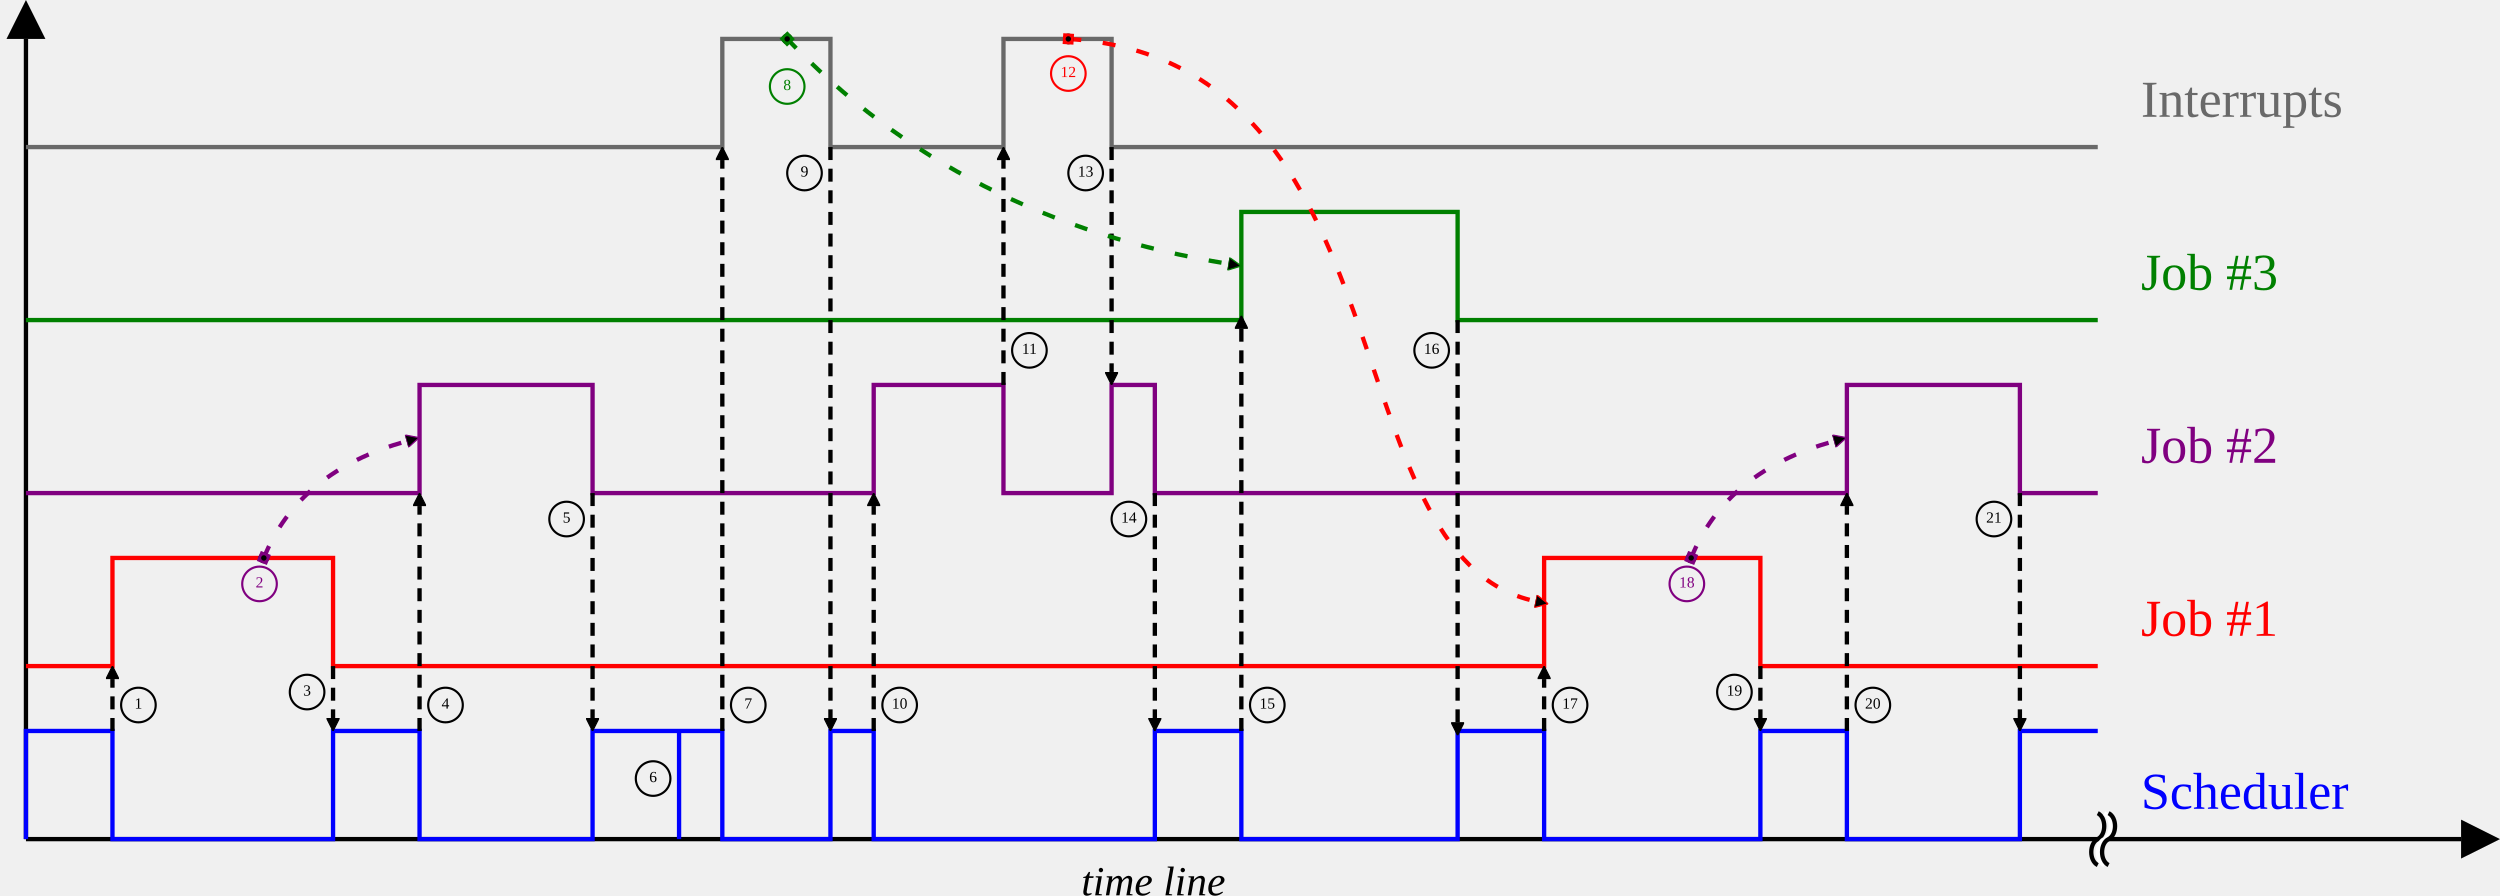
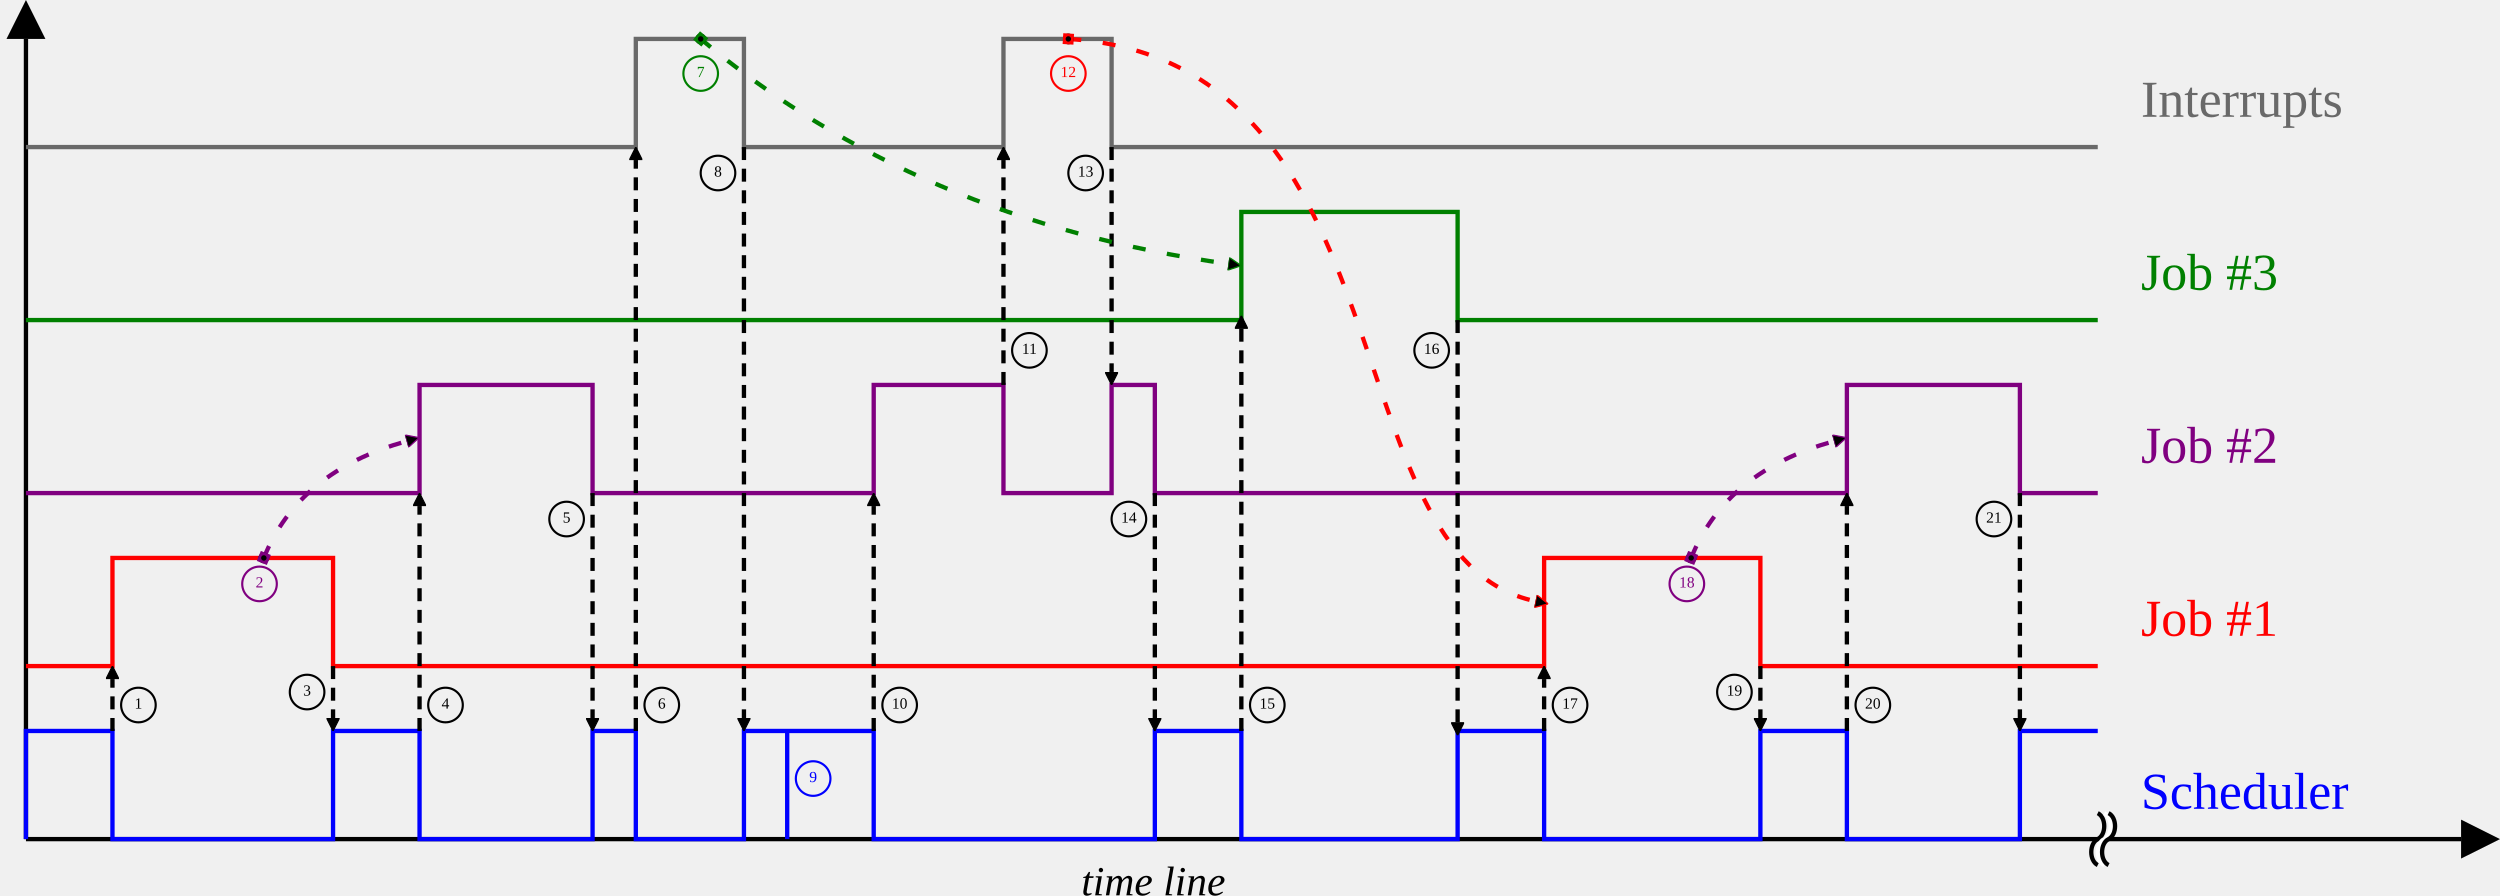
<svg xmlns="http://www.w3.org/2000/svg" version="1.1" width="100%" viewBox="0 0 578 207">
  <defs>
    <marker id="triangle" viewBox="0 0 10 10" refX="0" refY="5" markerUnits="strokeWidth" markerWidth="12" markerHeight="9" orient="auto">
      <path d="M 0 0 L 10 5 L 0 10 Z" />
    </marker>
    <marker id="striangle" viewBox="0 0 10 10" refX="0" refY="5" markerUnits="strokeWidth" markerWidth="4" markerHeight="3" orient="auto">
      <path d="M 0 0 L 10 5 L 0 10 Z" stroke="context-stroke" />
    </marker>
    <marker id="circle" viewBox="0 0 2 2" refX="1" refY="1" markerUnits="strokeWidth" markerWidth="2.5" markerHeight="2.5" orient="auto">
      <circle cx="1" cy="1" r="1" stroke="context-stroke" />
    </marker>
    <marker id="unlimit" viewBox="0 0 10 10" refX="5" refY="5" markerUnits="strokeWidth" markerWidth="10" markerHeight="10" orient="auto">
      <path d="M0,5 c0,5 10,10" />
    </marker>
  </defs>
  <line x1="6" y1="194" x2="569" y2="194" style="stroke:black;stroke-width:1;" marker-end="url(#triangle)" />
  <line x1="6" y1="194" x2="6" y2="9" style="stroke:black;stroke-width:1;" marker-end="url(#triangle)" />
  <text x="250" y="207" style="font-style:italic;font-size:0.8em;">time line</text>
-   <polyline points="6,194 6,169, 26,169 26,194 77,194 77,169 97,169 97,194 137,194 137,169 157,169 157,194 157,169 167,169 167,194 192,194 192,169 202,169, 202,194 267,194 267,169 287,169 287,194 337,194 337,169 357,169 357,194 407,194 407,169 427,169 427,194 467,194 467,169 485,169" style="fill:none;stroke:blue;stroke-width:1;" />
+   <polyline points="6,194 6,169, 26,169 26,194 77,194 77,169 97,169 97,194 137,194 137,169 147,169 147,194 172,194 172,169 182,169 182,194 182,169 202,169, 202,194 267,194 267,169 287,169 287,194 337,194 337,169 357,169 357,194 407,194 407,169 427,169 427,194 467,194 467,169 485,169" style="fill:none;stroke:blue;stroke-width:1;" />
  <text x="495" y="187" style="fill:blue;">Scheduler</text>
  <polyline points="6,154 26,154, 26,129 77,129 77,154 357,154 357,129 407,129 407,154 485,154" style="fill:none;stroke:red;stroke-width:1;" />
  <text x="495" y="147" style="fill:red;">Job #1</text>
  <polyline points="6,114 97,114, 97,89 137,89 137,114 202,114 202,89 232,89 232,114 257,114 257,89 267,89 267,114 427,114 427,89 467,89 467,114 485,114" style="fill:none;stroke:purple;stroke-width:1;" />
  <text x="495" y="107" style="fill:purple;">Job #2</text>
  <polyline points="6,74 287,74 287,49 337,49 337,74 485,74" style="fill:none;stroke:green;stroke-width:1;" />
  <text x="495" y="67" style="fill:green;">Job #3</text>
-   <polyline points="6,34 167,34, 167,9 192,9 192,34 232,34 232,9 257,9 257,34 485,34" style="fill:none;stroke:dimgray;stroke-width:1;" marker-end="url(#unlimit)" />
+   <polyline points="6,34 147,34, 147,9 172,9 172,34 232,34 232,9 257,9 257,34 485,34" style="fill:none;stroke:dimgray;stroke-width:1;" marker-end="url(#unlimit)" />
  <text x="495" y="27" style="fill:dimgray;">Interrupts</text>
  <g style="fill:none;stroke:black;stroke-width:1;" stroke-dasharray="3,2" marker-end="url(#striangle)">
    <path d="M26,169 l0,-12" />
    <path d="M77,154 l0,12" />
    <path d="M97,169 l0,-52" />
    <path d="M137,114 l0,52" />
-     <path d="M167,169 l0,-132" />
-     <path d="M192,34 l0,132" />
+     <path d="M147,169 l0,-132" />
+     <path d="M172,34 l0,132" />
    <path d="M202,169 l0,-52" />
    <path d="M232,89 l0,-52" />
    <path d="M257,34 l0,52" />
    <path d="M267,114 l0,52" />
    <path d="M287,169 l0,-93" />
    <path d="M337,74 l0,93" />
    <path d="M357,169 l0,-12" />
    <path d="M407,154 l0,12" />
    <path d="M427,169 l0,-52" />
    <path d="M467,114 l0,52" />
  </g>
  <g style="fill:none;stroke-width:1;" stroke-dasharray="3,5" marker-start="url(#circle)" marker-end="url(#striangle)">
    <path d="M61,129 q8,-20 33,-27" style="stroke:purple;" />
-     <path d="M182,9 q40,42 102,52" style="stroke:green;" />
+     <path d="M162,9 q50,42 122,52" style="stroke:green;" />
    <path d="M247,9 c80,5 60,120 108,130" style="stroke:red;" />
    <path d="M391,129 q8,-20 33,-27" style="stroke:purple;" />
  </g>
  <path d="M485,188 c2,1 2,5 0,6 c-2,1 -2,5 0,6" style="fill:none;stroke:black;" />
  <path d="M486.5,188 c2,1 2,5 0,6 c-2,1 -2,5 0,6" style=" fill:none;stroke:white;" />
  <path d="M487.5,188 c2,1 2,5 0,6 c-2,1 -2,5 0,6" style="fill:none;stroke:black;" />
  <g style="fill:black;font-size:0.3em;">
    <text x="32" y="163" style="text-anchor:middle;dominant-baseline:middle;">1</text>
    <text x="60" y="135" style="text-anchor:middle;dominant-baseline:middle;fill:purple">2</text>
    <text x="71" y="160" style="text-anchor:middle;dominant-baseline:middle;">3</text>
    <text x="103" y="163" style="text-anchor:middle;dominant-baseline:middle;">4</text>
    <text x="131" y="120" style="text-anchor:middle;dominant-baseline:middle;">5</text>
-     <text x="151" y="180" style="text-anchor:middle;dominant-baseline:middle;">6</text>
-     <text x="173" y="163" style="text-anchor:middle;dominant-baseline:middle;">7</text>
-     <text x="182" y="20" style="text-anchor:middle;dominant-baseline:middle;fill:green;">8</text>
-     <text x="186" y="40" style="text-anchor:middle;dominant-baseline:middle;">9</text>
+     <text x="153" y="163" style="text-anchor:middle;dominant-baseline:middle;">6</text>
+     <text x="162" y="17" style="text-anchor:middle;dominant-baseline:middle;fill:green;">7</text>
+     <text x="166" y="40" style="text-anchor:middle;dominant-baseline:middle;">8</text>
+     <text x="188" y="180" style="text-anchor:middle;dominant-baseline:middle;fill:blue;">9</text>
    <text x="208" y="163" style="text-anchor:middle;dominant-baseline:middle;">10</text>
    <text x="238" y="81" style="text-anchor:middle;dominant-baseline:middle;">11</text>
    <text x="247" y="17" style="text-anchor:middle;dominant-baseline:middle;fill:red;">12</text>
    <text x="251" y="40" style="text-anchor:middle;dominant-baseline:middle;">13</text>
    <text x="261" y="120" style="text-anchor:middle;dominant-baseline:middle;">14</text>
    <text x="293" y="163" style="text-anchor:middle;dominant-baseline:middle;">15</text>
    <text x="331" y="81" style="text-anchor:middle;dominant-baseline:middle;">16</text>
    <text x="363" y="163" style="text-anchor:middle;dominant-baseline:middle;">17</text>
    <text x="390" y="135" style="text-anchor:middle;dominant-baseline:middle;fill:purple">18</text>
    <text x="401" y="160" style="text-anchor:middle;dominant-baseline:middle;">19</text>
    <text x="433" y="163" style="text-anchor:middle;dominant-baseline:middle;">20</text>
    <text x="461" y="120" style="text-anchor:middle;dominant-baseline:middle;">21</text>
  </g>
  <g style="fill:none;stroke:black;stroke-width:0.5;">
    <circle cx="32" cy="163" r="4" style="stroke:black;" />
    <circle cx="60" cy="135" r="4" style="stroke:purple;" />
    <circle cx="71" cy="160" r="4" style="stroke:black;" />
    <circle cx="103" cy="163" r="4" style="stroke:black;" />
    <circle cx="131" cy="120" r="4" style="stroke:black;" />
-     <circle cx="151" cy="180" r="4" style="stroke:black;" />
-     <circle cx="173" cy="163" r="4" style="stroke:black;" />
-     <circle cx="182" cy="20" r="4" style="stroke:green;" />
-     <circle cx="186" cy="40" r="4" style="stroke:black;" />
+     <circle cx="153" cy="163" r="4" style="stroke:black;" />
+     <circle cx="162" cy="17" r="4" style="stroke:green;" />
+     <circle cx="166" cy="40" r="4" style="stroke:black;" />
+     <circle cx="188" cy="180" r="4" style="stroke:blue;" />
    <circle cx="208" cy="163" r="4" style="stroke:black;" />
    <circle cx="238" cy="81" r="4" style="stroke:black;" />
    <circle cx="247" cy="17" r="4" style="stroke:red;" />
    <circle cx="251" cy="40" r="4" style="stroke:black;" />
    <circle cx="261" cy="120" r="4" style="stroke:black;" />
    <circle cx="293" cy="163" r="4" style="stroke:black;" />
    <circle cx="331" cy="81" r="4" style="stroke:black;" />
    <circle cx="363" cy="163" r="4" style="stroke:black;" />
    <circle cx="390" cy="135" r="4" style="stroke:purple;" />
    <circle cx="401" cy="160" r="4" style="stroke:black;" />
    <circle cx="433" cy="163" r="4" style="stroke:black;" />
    <circle cx="461" cy="120" r="4" style="stroke:black;" />
  </g>
</svg>
